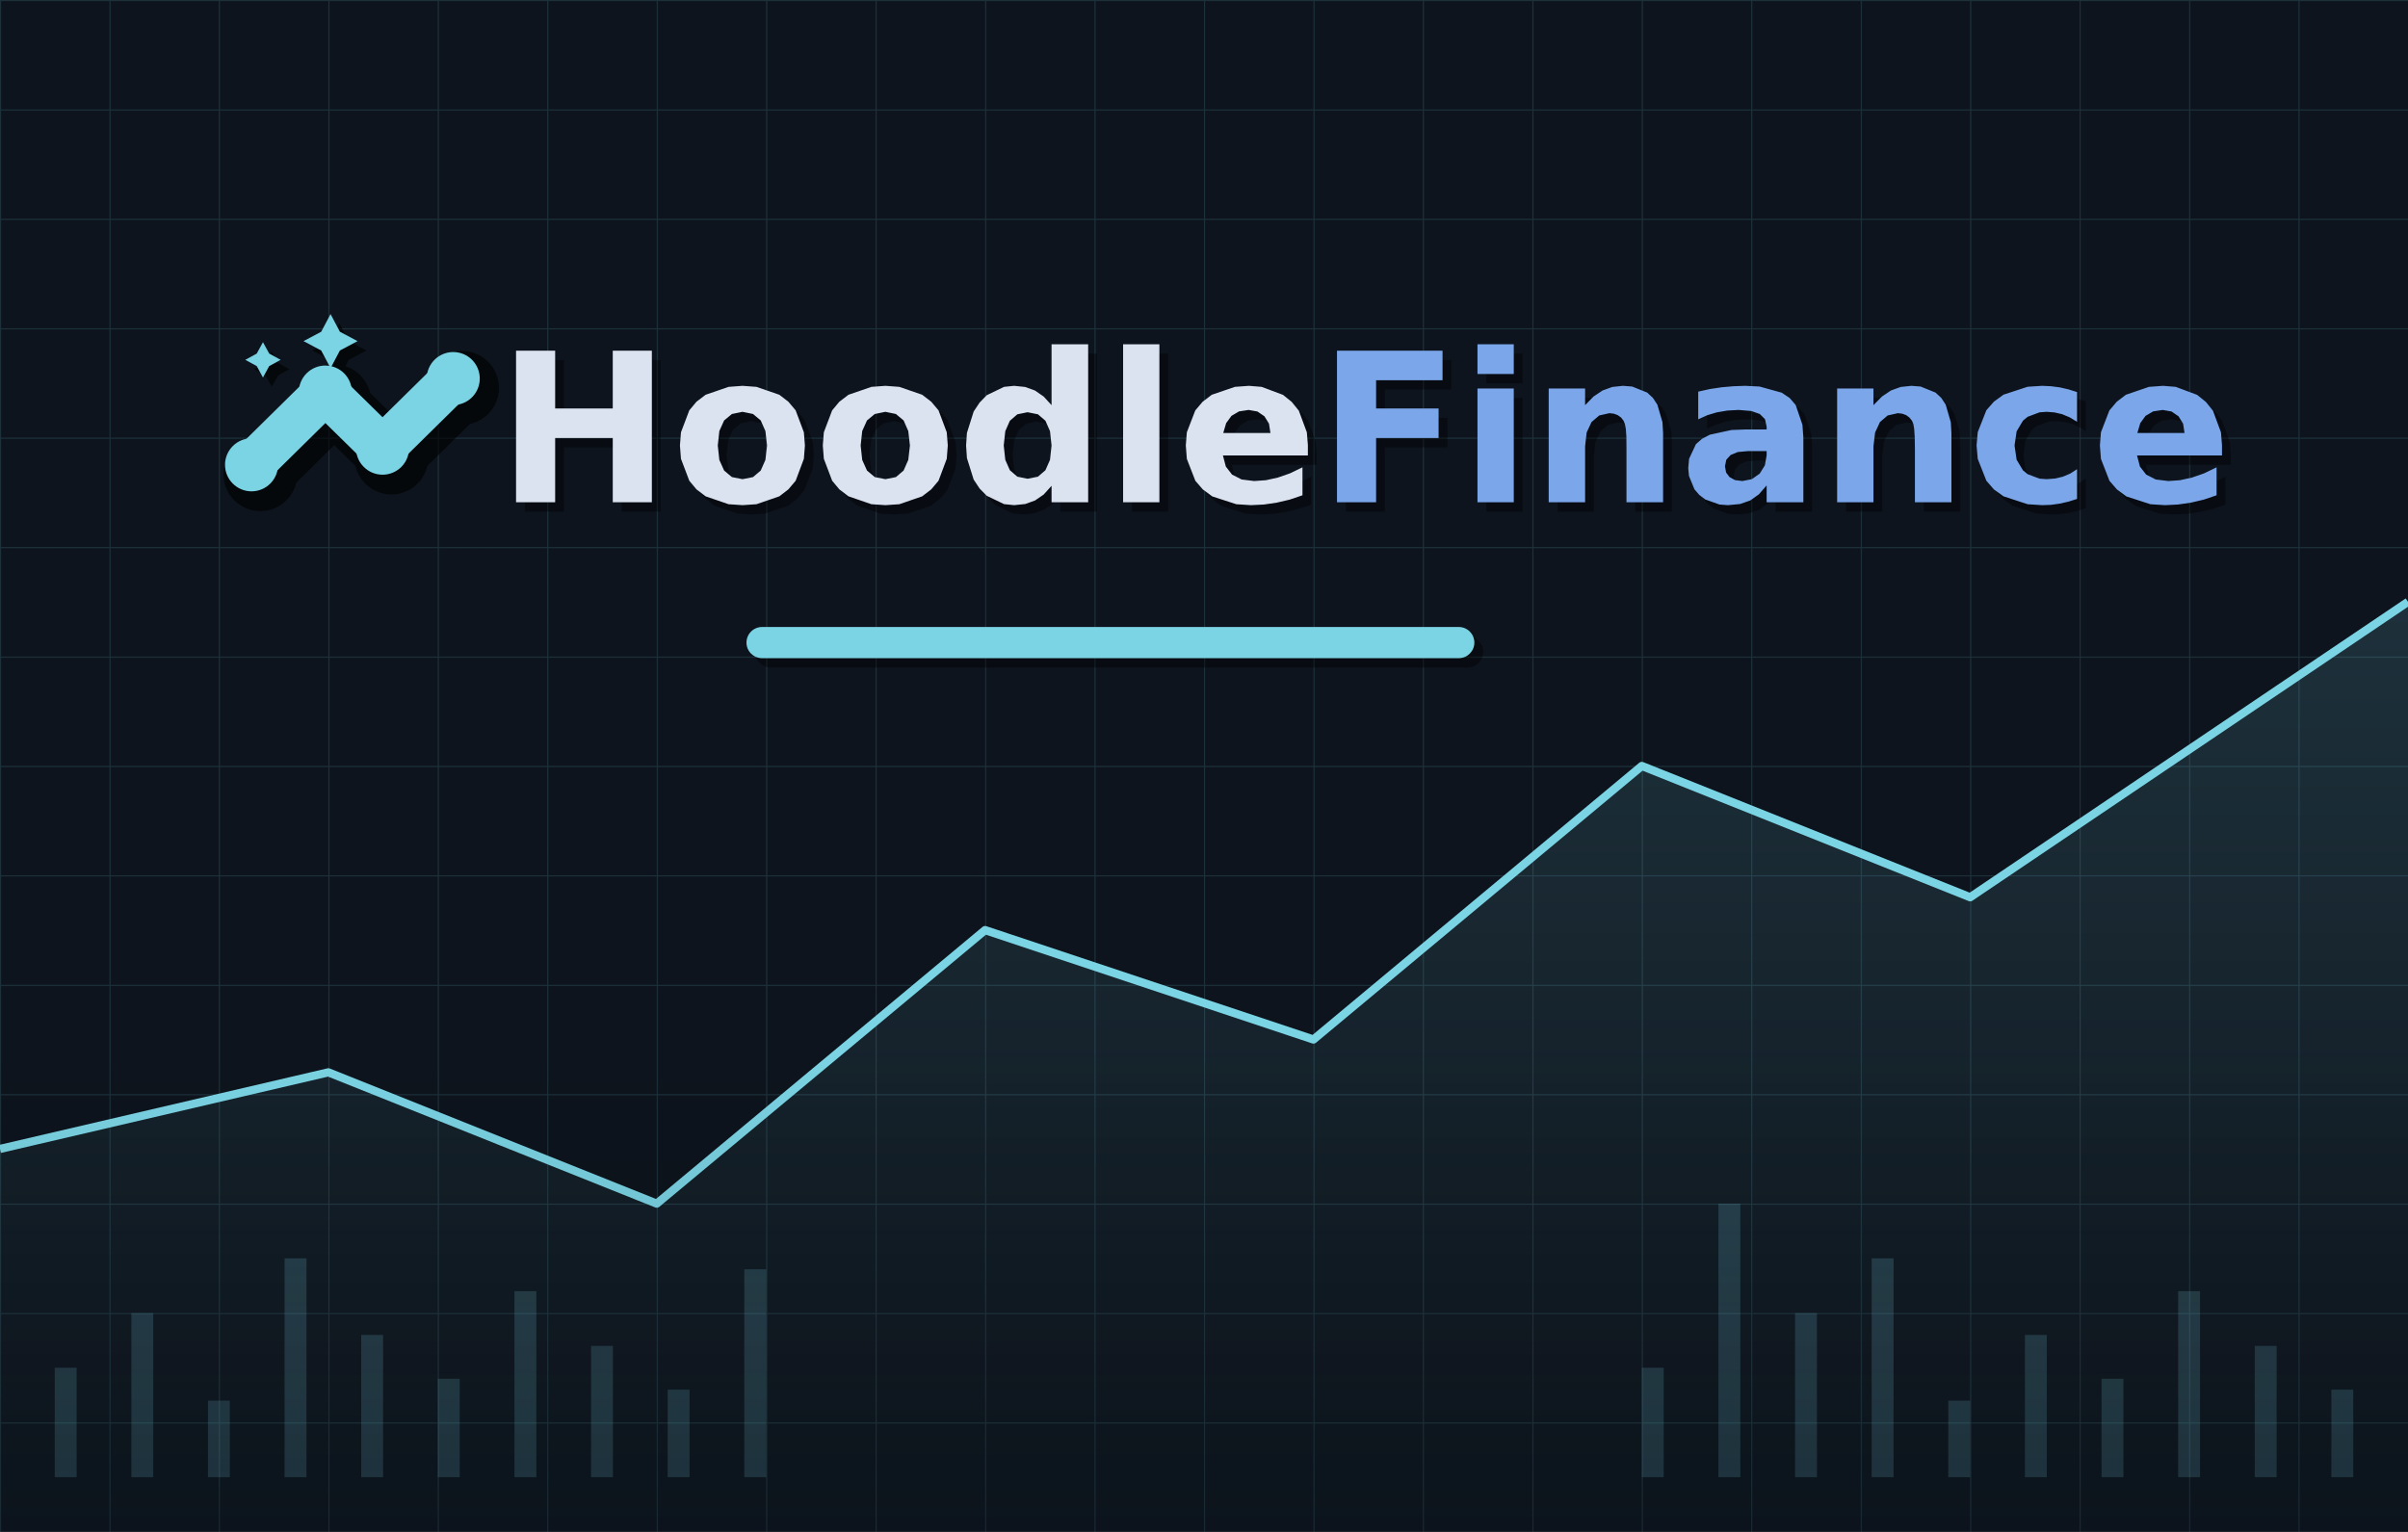
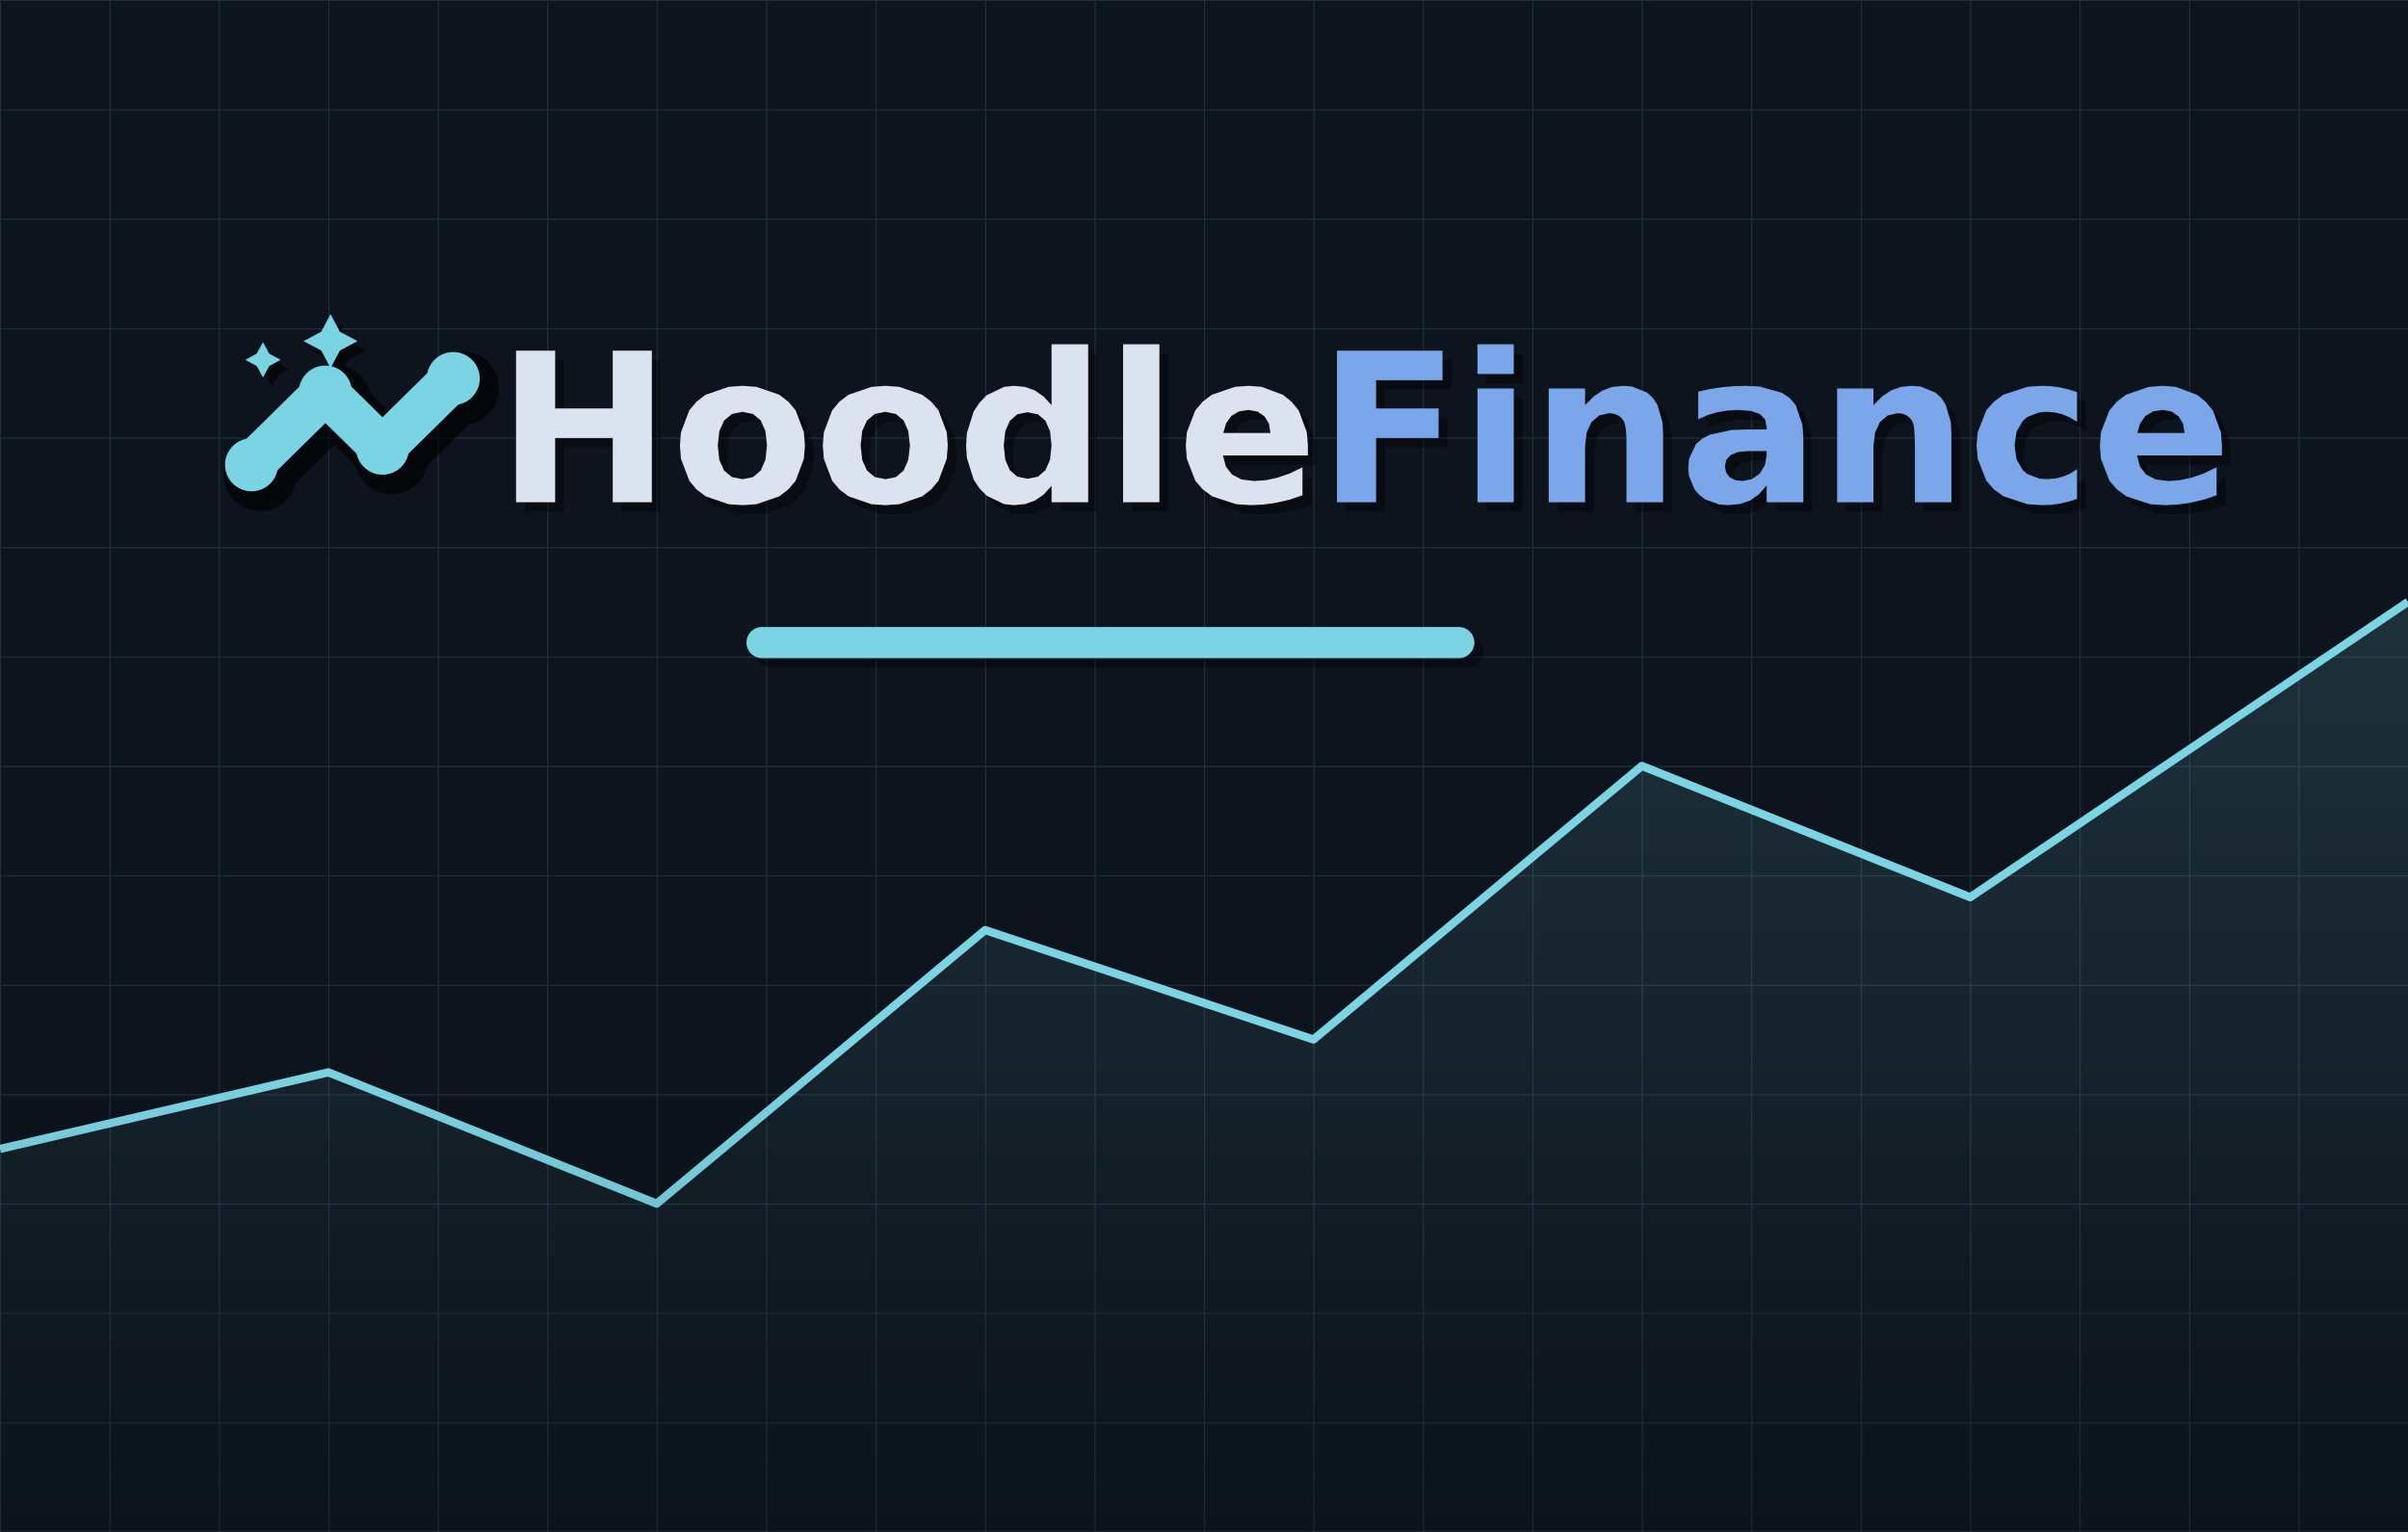
<svg xmlns="http://www.w3.org/2000/svg" width="220" height="140" viewBox="0 0 220 140" role="img" aria-label="HoodleFinance banner">
  <defs>
    <style>
      .bg { fill: #0d141d; }
      .grid-stroke { stroke: #7bd4e4; }
      .secondary-fill { fill: #7bd4e4; }
      .secondary-stroke { stroke: #7bd4e4; }
      .tertiary-fill { fill: #f1bd87; }
      .text-fill { fill: #dce3f0; }
      .finance-fill { fill: #7ba7ea; }
      .muted-fill { fill: rgba(220, 227, 240, 0.72); }
      .shadow-fill { fill: rgba(0, 0, 0, 0.62); }
      .box-fill { fill: rgba(8, 15, 23, 0.84); }
      .box-stroke { stroke: rgba(141, 145, 153, 0.30); }
    </style>
    <pattern id="grid" width="10" height="10" patternUnits="userSpaceOnUse">
      <path d="M10 0H0V10" fill="none" class="grid-stroke" stroke-width="0.2" opacity="0.15" />
    </pattern>
    <linearGradient id="chartFill" x1="0" y1="0" x2="0" y2="1">
      <stop offset="0%" stop-color="#7bd4e4" stop-opacity="0.15" />
      <stop offset="100%" stop-color="#7bd4e4" stop-opacity="0" />
    </linearGradient>
    <linearGradient id="depthFade" x1="0" y1="0" x2="0" y2="1">
      <stop offset="0%" stop-color="#000000" stop-opacity="0" />
      <stop offset="68%" stop-color="#000000" stop-opacity="0" />
      <stop offset="100%" stop-color="#080f17" stop-opacity="0.22" />
    </linearGradient>
  </defs>
  <rect width="220" height="140" class="bg" />
  <rect width="220" height="140" fill="url(#grid)" />
-   <g class="secondary-fill" opacity="0.2">
-     <rect x="5" y="125" width="2" height="10" />
-     <rect x="12" y="120" width="2" height="15" />
-     <rect x="19" y="128" width="2" height="7" />
-     <rect x="26" y="115" width="2" height="20" />
-     <rect x="33" y="122" width="2" height="13" />
-     <rect x="40" y="126" width="2" height="9" />
-     <rect x="47" y="118" width="2" height="17" />
-     <rect x="54" y="123" width="2" height="12" />
-     <rect x="61" y="127" width="2" height="8" />
-     <rect x="68" y="116" width="2" height="19" />
-     <rect x="150" y="125" width="2" height="10" />
-     <rect x="157" y="110" width="2" height="25" />
-     <rect x="164" y="120" width="2" height="15" />
-     <rect x="171" y="115" width="2" height="20" />
-     <rect x="178" y="128" width="2" height="7" />
-     <rect x="185" y="122" width="2" height="13" />
-     <rect x="192" y="126" width="2" height="9" />
-     <rect x="199" y="118" width="2" height="17" />
-     <rect x="206" y="123" width="2" height="12" />
-     <rect x="213" y="127" width="2" height="8" />
-   </g>
  <path d="M0 105L30 98L60 110L90 85L120 95L150 70L180 82L220 55V140H0Z" fill="url(#chartFill)" />
  <path d="M0 105L30 98L60 110L90 85L120 95L150 70L180 82L220 55" fill="none" class="secondary-stroke" stroke-width="0.75" stroke-linejoin="round" />
  <g transform="translate(110 44) scale(0.95) translate(-110 -44)">
    <g transform="translate(0.85 0.9)" opacity="0.62">
      <g transform="translate(15.8 29.3)">
        <path d="M2.6 13.1 L9.7 6.1 L15.2 11.5 L22.0 4.8" fill="none" stroke="#000000" stroke-width="6.0" stroke-linecap="round" stroke-linejoin="round" />
        <circle cx="2.6" cy="13.1" r="3.55" fill="#000000" />
        <circle cx="9.7" cy="6.1" r="3.55" fill="#000000" />
        <circle cx="15.2" cy="11.5" r="3.55" fill="#000000" />
        <circle cx="22.0" cy="4.8" r="3.55" fill="#000000" />
        <path d="M3.7 1.3 L4.3 2.4 L5.4 3.0 L4.3 3.6 L3.7 4.7 L3.1 3.6 L2.0 3.0 L3.1 2.4 Z" fill="#000000" />
        <path d="M10.2 -1.4 L11.1 0.3 L12.8 1.2 L11.1 2.1 L10.2 3.8 L9.3 2.1 L7.6 1.2 L9.3 0.3 Z" fill="#000000" />
      </g>
      <path d="M43.84,31.42 L47.60,31.42 L47.60,36.98 L53.14,36.98 L53.14,31.42 L56.90,31.42 L56.90,46.00 L53.14,46.00 L53.14,39.82 L47.60,39.82 L47.60,46.00 L43.84,46.00 L43.84,31.42 Z M65.62,37.30 L64.60,37.51 L63.85,38.13 L63.39,39.15 L63.24,40.54 L63.39,41.93 L63.85,42.95 L64.60,43.58 L65.62,43.78 L66.63,43.58 L67.37,42.95 L67.82,41.93 L67.98,40.54 L67.82,39.15 L67.37,38.13 L66.63,37.51 L65.62,37.30 Z M65.62,34.80 L66.96,34.90 L69.16,35.66 L70.03,36.33 L70.73,37.16 L71.52,39.27 L71.62,40.54 L71.52,41.82 L70.73,43.93 L70.03,44.76 L69.16,45.43 L66.96,46.19 L65.62,46.28 L64.28,46.19 L62.07,45.43 L61.19,44.76 L60.50,43.93 L59.70,41.82 L59.60,40.54 L59.70,39.27 L60.50,37.16 L61.19,36.33 L62.07,35.66 L64.28,34.90 L65.62,34.80 Z M79.36,37.30 L78.34,37.51 L77.59,38.13 L77.13,39.15 L76.98,40.54 L77.13,41.93 L77.59,42.95 L78.34,43.58 L79.36,43.78 L80.37,43.58 L81.11,42.95 L81.56,41.93 L81.72,40.54 L81.56,39.15 L81.11,38.13 L80.37,37.51 L79.36,37.30 Z M79.36,34.80 L80.70,34.90 L82.90,35.66 L83.77,36.33 L84.47,37.16 L85.26,39.27 L85.36,40.54 L85.26,41.82 L84.47,43.93 L83.77,44.76 L82.90,45.43 L80.70,46.19 L79.36,46.28 L78.02,46.19 L75.81,45.43 L74.93,44.76 L74.24,43.93 L73.44,41.82 L73.34,40.54 L73.44,39.27 L74.24,37.16 L74.93,36.33 L75.81,35.66 L78.02,34.90 L79.36,34.80 Z M95.34,36.66 L95.34,30.80 L98.86,30.80 L98.86,46.00 L95.34,46.00 L95.34,44.42 L94.58,45.26 L93.75,45.83 L92.81,46.17 L91.74,46.28 L90.77,46.18 L89.11,45.38 L88.42,44.68 L87.85,43.82 L87.20,41.75 L87.12,40.54 L87.20,39.33 L87.85,37.27 L88.42,36.41 L89.11,35.70 L90.77,34.90 L91.74,34.80 L92.80,34.91 L93.74,35.25 L94.58,35.83 L95.34,36.66 Z M93.03,43.74 L94.03,43.54 L94.75,42.92 L95.19,41.92 L95.34,40.54 L95.19,39.16 L94.75,38.16 L94.03,37.54 L93.03,37.34 L92.05,37.54 L91.33,38.16 L90.89,39.16 L90.74,40.54 L90.89,41.92 L91.33,42.92 L92.05,43.54 L93.03,43.74 Z M102.22,30.80 L105.71,30.80 L105.71,46.00 L102.22,46.00 L102.22,30.80 Z M119.99,40.50 L119.99,41.50 L111.82,41.50 L112.10,42.57 L112.70,43.34 L113.62,43.81 L114.83,43.96 L115.95,43.88 L117.09,43.63 L118.27,43.22 L119.47,42.64 L119.47,45.33 L118.23,45.75 L116.99,46.04 L115.75,46.22 L114.51,46.28 L113.11,46.19 L110.80,45.44 L109.89,44.77 L109.17,43.94 L108.35,41.83 L108.25,40.54 L108.35,39.27 L109.16,37.17 L109.87,36.33 L110.75,35.66 L112.97,34.90 L114.32,34.80 L115.54,34.90 L117.60,35.67 L118.44,36.35 L119.12,37.19 L119.89,39.27 L119.99,40.50 Z M116.39,39.34 L116.25,38.44 L115.81,37.73 L115.14,37.27 L114.29,37.12 L113.37,37.26 L112.64,37.69 L112.13,38.39 L111.85,39.34 L116.39,39.34 Z M122.79,31.42 L132.94,31.42 L132.94,34.26 L126.55,34.26 L126.55,36.98 L132.56,36.98 L132.56,39.82 L126.55,39.82 L126.55,46.00 L122.79,46.00 L122.79,31.42 Z M136.30,35.06 L139.79,35.06 L139.79,46.00 L136.30,46.00 L136.30,35.06 Z M136.30,30.80 L139.79,30.80 L139.79,33.66 L136.30,33.66 L136.30,30.80 Z M154.15,39.34 L154.15,46.00 L150.63,46.00 L150.63,44.92 L150.63,40.90 L150.62,39.71 L150.57,38.95 L150.48,38.48 L150.35,38.16 L150.11,37.85 L149.79,37.62 L149.42,37.48 L148.99,37.43 L148.01,37.65 L147.27,38.28 L146.80,39.29 L146.65,40.62 L146.65,46.00 L143.15,46.00 L143.15,35.06 L146.65,35.06 L146.65,36.66 L147.46,35.83 L148.33,35.25 L149.26,34.91 L150.29,34.80 L151.18,34.87 L152.62,35.45 L153.17,35.96 L153.60,36.61 L154.09,38.30 L154.15,39.34 Z M162.29,41.08 L161.33,41.17 L160.65,41.45 L160.23,41.91 L160.10,42.54 L160.21,43.14 L160.54,43.58 L161.07,43.87 L161.78,43.96 L162.68,43.78 L163.44,43.25 L163.94,42.45 L164.11,41.48 L164.11,41.08 L162.29,41.08 Z M167.64,39.76 L167.64,46.00 L164.11,46.00 L164.11,44.38 L163.36,45.24 L162.53,45.83 L161.55,46.17 L160.39,46.28 L159.58,46.22 L158.20,45.73 L157.63,45.29 L157.17,44.76 L156.64,43.47 L156.57,42.72 L156.65,41.82 L157.31,40.41 L157.89,39.90 L158.65,39.50 L160.73,39.05 L162.05,39.00 L164.11,39.00 L164.11,38.73 L163.95,38.01 L163.45,37.51 L162.62,37.22 L161.41,37.12 L160.33,37.18 L159.32,37.35 L158.39,37.63 L157.53,38.02 L157.53,35.36 L158.65,35.11 L159.78,34.94 L160.92,34.84 L162.05,34.80 L163.43,34.87 L165.56,35.46 L166.32,35.97 L166.90,36.64 L167.55,38.54 L167.64,39.76 Z M181.88,39.34 L181.88,46.00 L178.37,46.00 L178.37,44.92 L178.37,40.90 L178.35,39.71 L178.30,38.95 L178.22,38.48 L178.09,38.16 L177.84,37.85 L177.53,37.62 L177.15,37.48 L176.73,37.43 L175.75,37.65 L175.01,38.28 L174.54,39.29 L174.38,40.62 L174.38,46.00 L170.89,46.00 L170.89,35.06 L174.38,35.06 L174.38,36.66 L175.20,35.83 L176.06,35.25 L177.00,34.91 L178.03,34.80 L178.92,34.87 L180.35,35.45 L180.90,35.96 L181.33,36.61 L181.82,38.30 L181.88,39.34 Z M193.96,35.40 L193.96,38.26 L193.25,37.83 L192.53,37.53 L191.80,37.36 L191.04,37.30 L190.35,37.35 L189.21,37.78 L188.76,38.15 L188.15,39.18 L187.95,40.54 L188.15,41.91 L188.76,42.93 L189.21,43.30 L190.35,43.73 L191.04,43.78 L191.84,43.72 L192.60,43.54 L193.31,43.24 L193.96,42.82 L193.96,45.68 L193.14,45.94 L192.30,46.13 L191.45,46.25 L190.60,46.28 L189.21,46.19 L186.89,45.43 L185.97,44.77 L185.24,43.93 L184.41,41.82 L184.30,40.54 L184.41,39.26 L185.24,37.15 L185.97,36.32 L186.89,35.65 L189.21,34.89 L190.60,34.80 L191.46,34.84 L192.30,34.95 L193.13,35.14 L193.96,35.40 Z M207.90,40.50 L207.90,41.50 L199.73,41.50 L200.01,42.57 L200.61,43.34 L201.53,43.81 L202.74,43.96 L203.86,43.88 L205.00,43.63 L206.18,43.22 L207.38,42.64 L207.38,45.33 L206.14,45.75 L204.90,46.04 L203.66,46.22 L202.42,46.28 L201.02,46.19 L198.71,45.44 L197.80,44.77 L197.08,43.94 L196.26,41.83 L196.16,40.54 L196.26,39.27 L197.07,37.17 L197.78,36.33 L198.66,35.66 L200.88,34.90 L202.23,34.80 L203.45,34.90 L205.51,35.67 L206.35,36.35 L207.03,37.19 L207.80,39.27 L207.90,40.50 Z M204.30,39.34 L204.16,38.44 L203.72,37.73 L203.05,37.27 L202.20,37.12 L201.28,37.26 L200.55,37.69 L200.04,38.39 L199.76,39.34 L204.30,39.34 Z" class="shadow-fill" fill-rule="evenodd" />
      <rect x="66" y="58" width="70" height="3" rx="1.5" ry="1.5" class="shadow-fill" />
    </g>
    <g transform="translate(15.8 29.3)">
      <path d="M2.6 13.1 L9.7 6.1 L15.2 11.5 L22.0 4.8" fill="none" class="secondary-stroke" stroke-width="4.25" stroke-linecap="round" stroke-linejoin="round" />
      <circle cx="2.6" cy="13.1" r="2.55" class="secondary-fill" />
      <circle cx="9.7" cy="6.1" r="2.55" class="secondary-fill" />
      <circle cx="15.2" cy="11.5" r="2.55" class="secondary-fill" />
      <circle cx="22.0" cy="4.8" r="2.55" class="secondary-fill" />
      <path d="M3.7 1.3 L4.3 2.4 L5.4 3.0 L4.3 3.6 L3.7 4.7 L3.1 3.6 L2.0 3.0 L3.1 2.4 Z" class="secondary-fill" />
      <path d="M10.2 -1.4 L11.1 0.3 L12.8 1.2 L11.1 2.1 L10.2 3.8 L9.3 2.1 L7.6 1.2 L9.3 0.3 Z" class="secondary-fill" />
    </g>
    <path d="M43.84,31.42 L47.60,31.42 L47.60,36.98 L53.14,36.98 L53.14,31.42 L56.90,31.42 L56.90,46.00 L53.14,46.00 L53.14,39.82 L47.60,39.82 L47.60,46.00 L43.84,46.00 L43.84,31.42 Z M65.62,37.30 L64.60,37.51 L63.85,38.13 L63.39,39.15 L63.24,40.54 L63.39,41.93 L63.85,42.95 L64.60,43.58 L65.62,43.78 L66.63,43.58 L67.37,42.95 L67.82,41.93 L67.98,40.54 L67.82,39.15 L67.37,38.13 L66.63,37.51 L65.62,37.30 Z M65.62,34.80 L66.96,34.90 L69.16,35.66 L70.03,36.33 L70.73,37.16 L71.52,39.27 L71.62,40.54 L71.52,41.82 L70.73,43.93 L70.03,44.76 L69.16,45.43 L66.96,46.19 L65.62,46.28 L64.28,46.19 L62.07,45.43 L61.19,44.76 L60.50,43.93 L59.70,41.82 L59.60,40.54 L59.70,39.27 L60.50,37.16 L61.19,36.33 L62.07,35.66 L64.28,34.90 L65.62,34.80 Z M79.36,37.30 L78.34,37.51 L77.59,38.13 L77.13,39.15 L76.98,40.54 L77.13,41.93 L77.59,42.95 L78.34,43.58 L79.36,43.78 L80.37,43.58 L81.11,42.95 L81.56,41.93 L81.72,40.54 L81.56,39.15 L81.11,38.13 L80.37,37.51 L79.36,37.30 Z M79.36,34.80 L80.70,34.90 L82.90,35.66 L83.77,36.33 L84.47,37.16 L85.26,39.27 L85.36,40.54 L85.26,41.82 L84.47,43.93 L83.77,44.76 L82.90,45.43 L80.70,46.19 L79.36,46.28 L78.02,46.19 L75.81,45.43 L74.93,44.76 L74.24,43.93 L73.44,41.82 L73.34,40.54 L73.44,39.27 L74.24,37.16 L74.93,36.33 L75.81,35.66 L78.02,34.90 L79.36,34.80 Z M95.34,36.66 L95.34,30.80 L98.86,30.80 L98.86,46.00 L95.34,46.00 L95.34,44.42 L94.58,45.26 L93.75,45.83 L92.81,46.17 L91.74,46.28 L90.77,46.18 L89.11,45.38 L88.42,44.68 L87.85,43.82 L87.20,41.75 L87.12,40.54 L87.20,39.33 L87.85,37.27 L88.42,36.41 L89.11,35.70 L90.77,34.90 L91.74,34.80 L92.80,34.91 L93.74,35.25 L94.58,35.83 L95.34,36.66 Z M93.03,43.74 L94.03,43.54 L94.75,42.92 L95.19,41.92 L95.34,40.54 L95.19,39.16 L94.75,38.16 L94.03,37.54 L93.03,37.34 L92.05,37.54 L91.33,38.16 L90.89,39.16 L90.74,40.54 L90.89,41.92 L91.33,42.92 L92.05,43.54 L93.03,43.74 Z M102.22,30.80 L105.71,30.80 L105.71,46.00 L102.22,46.00 L102.22,30.80 Z M119.99,40.50 L119.99,41.50 L111.82,41.50 L112.10,42.57 L112.70,43.34 L113.62,43.81 L114.83,43.96 L115.95,43.88 L117.09,43.63 L118.27,43.22 L119.47,42.64 L119.47,45.33 L118.23,45.75 L116.99,46.04 L115.75,46.22 L114.51,46.28 L113.11,46.19 L110.80,45.44 L109.89,44.77 L109.17,43.94 L108.35,41.83 L108.25,40.54 L108.35,39.27 L109.16,37.17 L109.87,36.33 L110.75,35.66 L112.97,34.90 L114.32,34.80 L115.54,34.90 L117.60,35.67 L118.44,36.35 L119.12,37.19 L119.89,39.27 L119.99,40.50 Z M116.39,39.34 L116.25,38.44 L115.81,37.73 L115.14,37.27 L114.29,37.12 L113.37,37.26 L112.64,37.69 L112.13,38.39 L111.85,39.34 L116.39,39.34 Z" class="text-fill" fill-rule="evenodd" />
    <path d="M122.79,31.42 L132.94,31.42 L132.94,34.26 L126.55,34.26 L126.55,36.98 L132.56,36.98 L132.56,39.82 L126.55,39.82 L126.55,46.00 L122.79,46.00 L122.79,31.42 Z M136.30,35.06 L139.79,35.06 L139.79,46.00 L136.30,46.00 L136.30,35.06 Z M136.30,30.80 L139.79,30.80 L139.79,33.66 L136.30,33.66 L136.30,30.80 Z M154.15,39.34 L154.15,46.00 L150.63,46.00 L150.63,44.92 L150.63,40.90 L150.62,39.71 L150.57,38.95 L150.48,38.48 L150.35,38.16 L150.11,37.85 L149.79,37.62 L149.42,37.48 L148.99,37.43 L148.01,37.65 L147.27,38.28 L146.80,39.29 L146.65,40.62 L146.65,46.00 L143.15,46.00 L143.15,35.06 L146.65,35.06 L146.65,36.66 L147.46,35.83 L148.33,35.25 L149.26,34.91 L150.29,34.80 L151.18,34.87 L152.62,35.45 L153.17,35.96 L153.60,36.61 L154.09,38.30 L154.15,39.34 Z M162.29,41.08 L161.33,41.17 L160.65,41.45 L160.23,41.91 L160.10,42.54 L160.21,43.14 L160.54,43.58 L161.07,43.87 L161.78,43.96 L162.68,43.78 L163.44,43.25 L163.94,42.45 L164.11,41.48 L164.11,41.08 L162.29,41.08 Z M167.64,39.76 L167.64,46.00 L164.11,46.00 L164.11,44.38 L163.36,45.24 L162.53,45.83 L161.55,46.17 L160.39,46.28 L159.58,46.22 L158.20,45.73 L157.63,45.29 L157.17,44.76 L156.64,43.47 L156.57,42.72 L156.65,41.82 L157.31,40.41 L157.89,39.90 L158.65,39.50 L160.73,39.05 L162.05,39.00 L164.11,39.00 L164.11,38.73 L163.95,38.01 L163.45,37.51 L162.62,37.22 L161.41,37.12 L160.33,37.18 L159.32,37.35 L158.39,37.63 L157.53,38.02 L157.53,35.36 L158.65,35.11 L159.78,34.94 L160.92,34.84 L162.05,34.80 L163.43,34.87 L165.56,35.46 L166.32,35.97 L166.90,36.64 L167.55,38.54 L167.64,39.76 Z M181.88,39.34 L181.88,46.00 L178.37,46.00 L178.37,44.92 L178.37,40.90 L178.35,39.71 L178.30,38.95 L178.22,38.48 L178.09,38.16 L177.84,37.85 L177.53,37.62 L177.15,37.48 L176.73,37.43 L175.75,37.65 L175.01,38.28 L174.54,39.29 L174.38,40.62 L174.38,46.00 L170.89,46.00 L170.89,35.06 L174.38,35.06 L174.38,36.66 L175.20,35.83 L176.06,35.25 L177.00,34.91 L178.03,34.80 L178.92,34.87 L180.35,35.45 L180.90,35.96 L181.33,36.61 L181.82,38.30 L181.88,39.34 Z M193.96,35.40 L193.96,38.26 L193.25,37.83 L192.53,37.53 L191.80,37.36 L191.04,37.30 L190.35,37.35 L189.21,37.78 L188.76,38.15 L188.15,39.18 L187.95,40.54 L188.15,41.91 L188.76,42.93 L189.21,43.30 L190.35,43.73 L191.04,43.78 L191.84,43.72 L192.60,43.54 L193.31,43.24 L193.96,42.82 L193.96,45.68 L193.14,45.94 L192.30,46.13 L191.45,46.25 L190.60,46.28 L189.21,46.19 L186.89,45.43 L185.97,44.77 L185.24,43.93 L184.41,41.82 L184.30,40.54 L184.41,39.26 L185.24,37.15 L185.97,36.32 L186.89,35.65 L189.21,34.89 L190.60,34.80 L191.46,34.84 L192.30,34.95 L193.13,35.14 L193.96,35.40 Z M207.90,40.50 L207.90,41.50 L199.73,41.50 L200.01,42.57 L200.61,43.34 L201.53,43.81 L202.74,43.96 L203.86,43.88 L205.00,43.63 L206.18,43.22 L207.38,42.64 L207.38,45.33 L206.14,45.75 L204.90,46.04 L203.66,46.22 L202.42,46.28 L201.02,46.19 L198.71,45.44 L197.80,44.77 L197.08,43.94 L196.26,41.83 L196.16,40.54 L196.26,39.27 L197.07,37.17 L197.78,36.33 L198.66,35.66 L200.88,34.90 L202.23,34.80 L203.45,34.90 L205.51,35.67 L206.35,36.35 L207.03,37.19 L207.80,39.27 L207.90,40.50 Z M204.30,39.34 L204.16,38.44 L203.72,37.73 L203.05,37.27 L202.20,37.12 L201.28,37.26 L200.55,37.69 L200.04,38.39 L199.76,39.34 L204.30,39.34 Z" class="finance-fill" fill-rule="evenodd" />
    <rect x="66" y="58" width="70" height="3" rx="1.5" ry="1.5" class="secondary-fill" />
  </g>
  <rect width="220" height="140" fill="url(#depthFade)" />
</svg>
